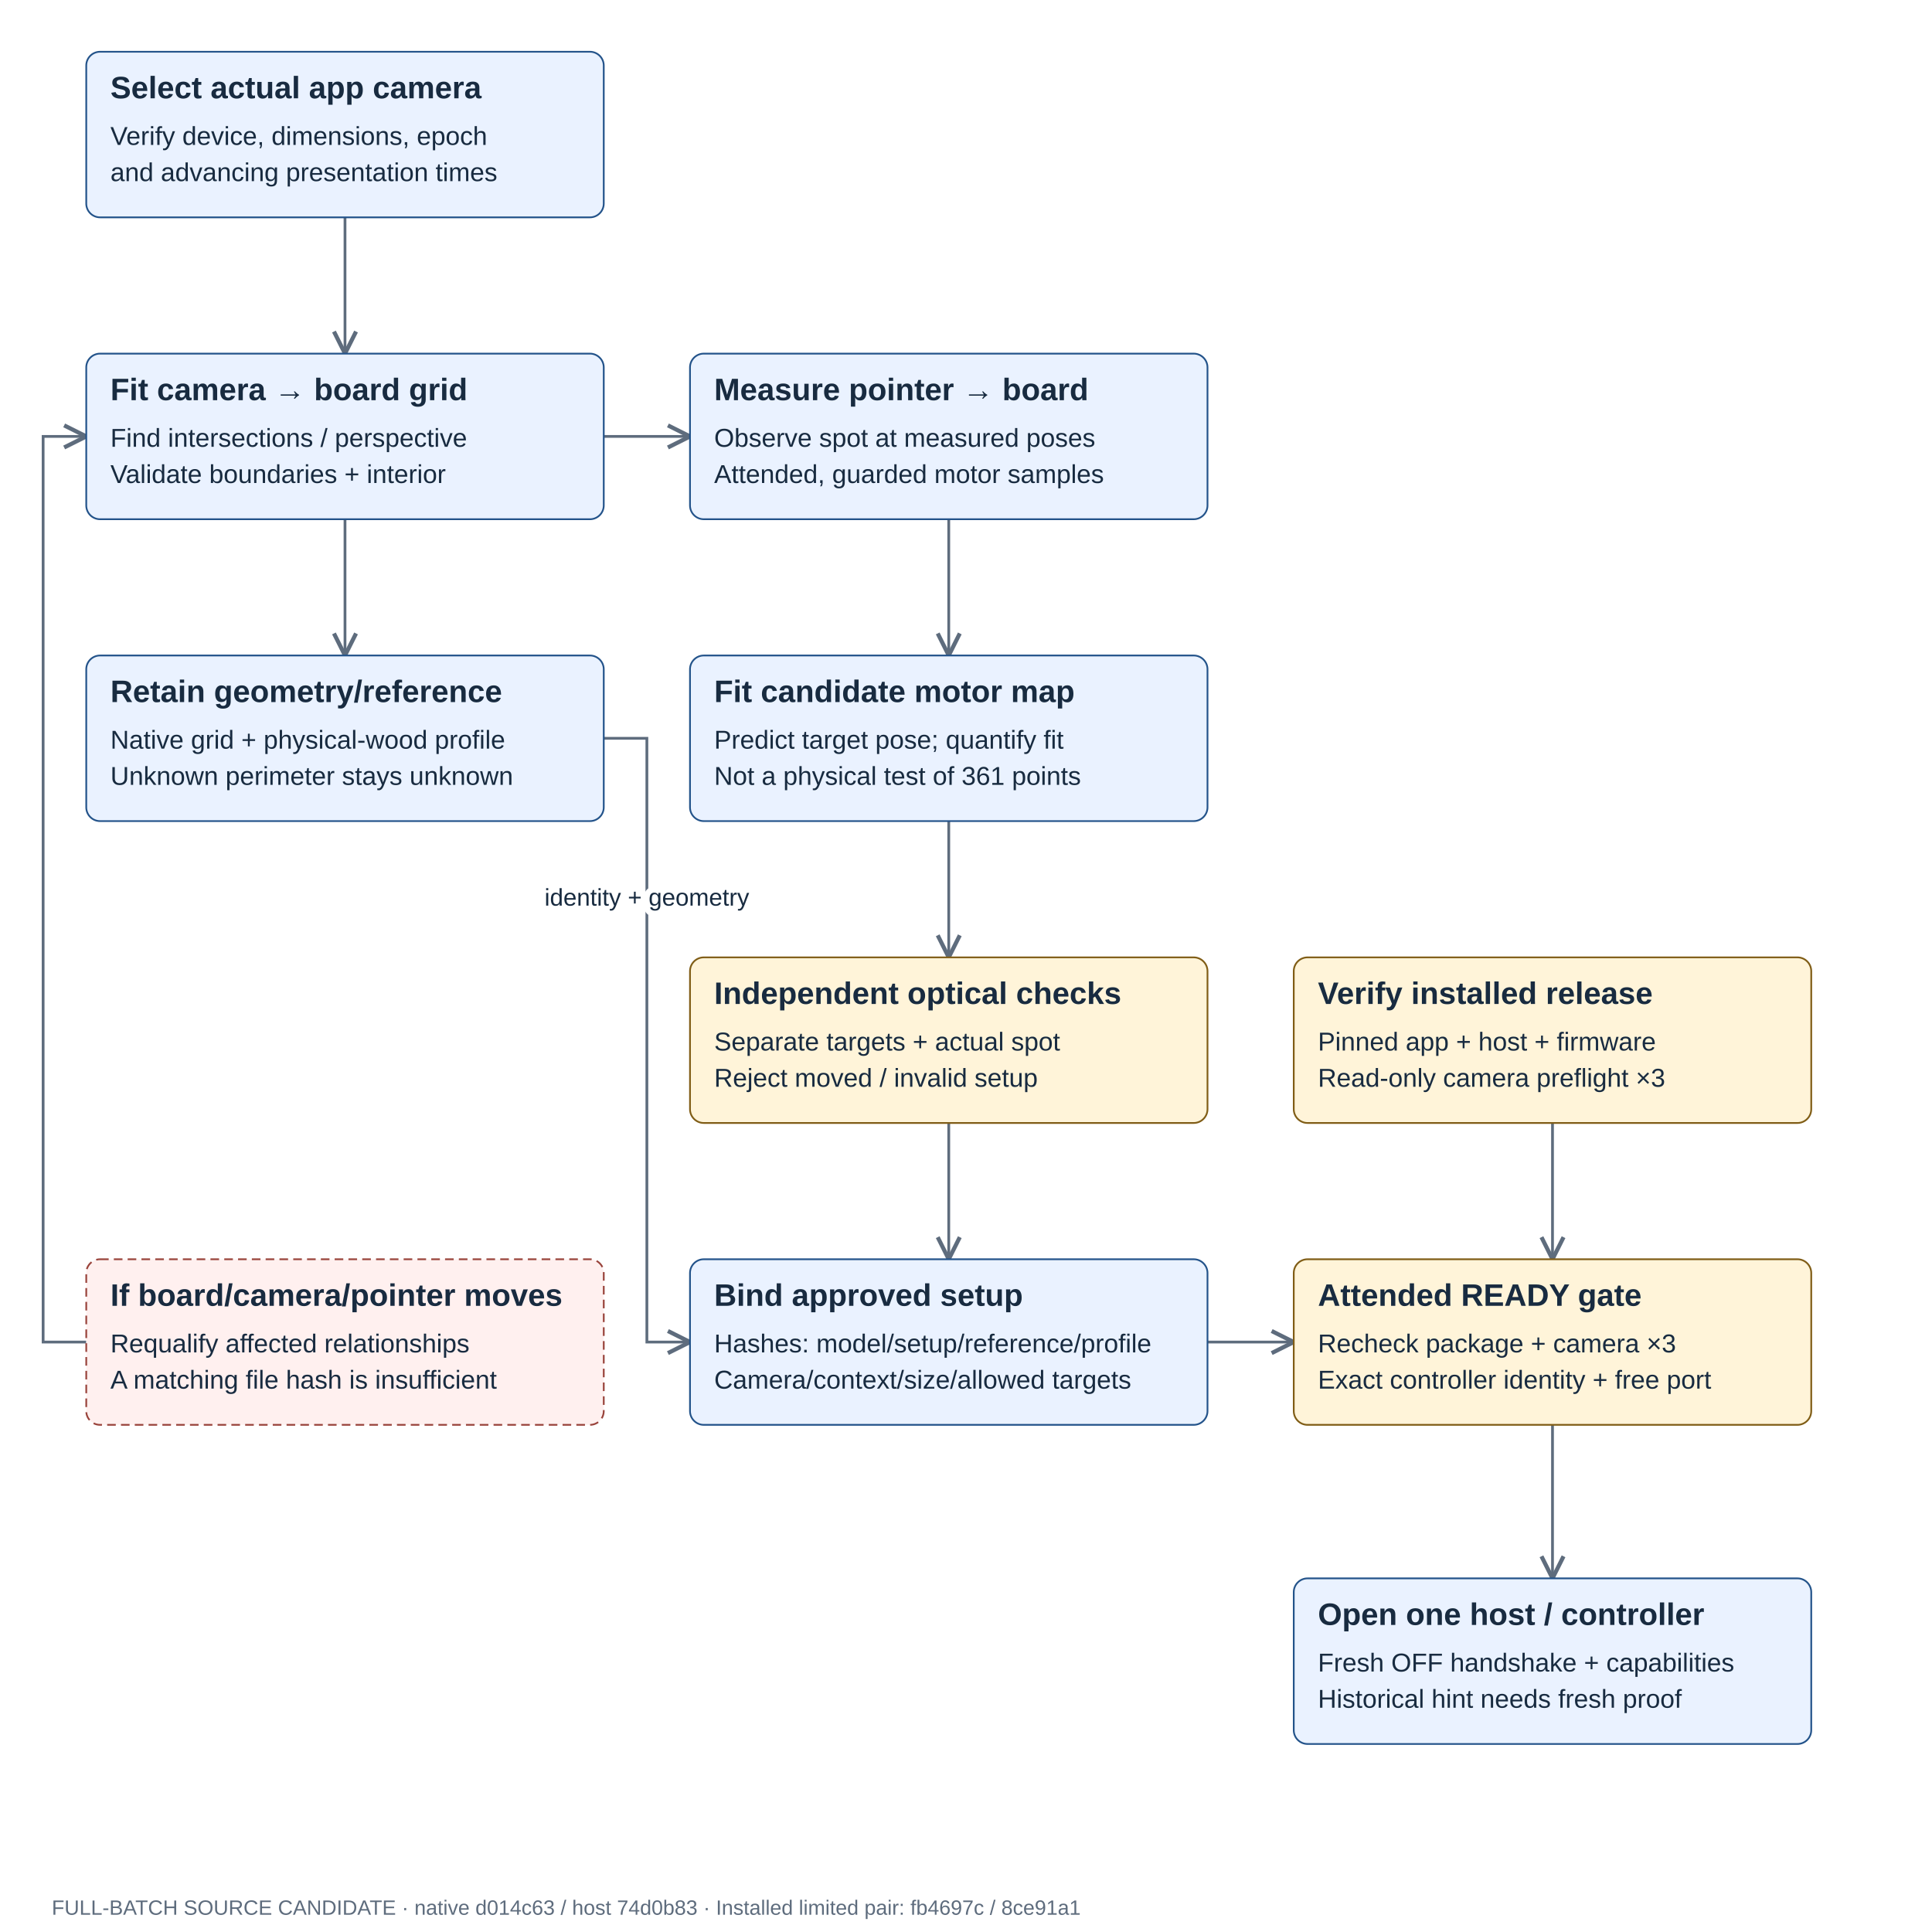
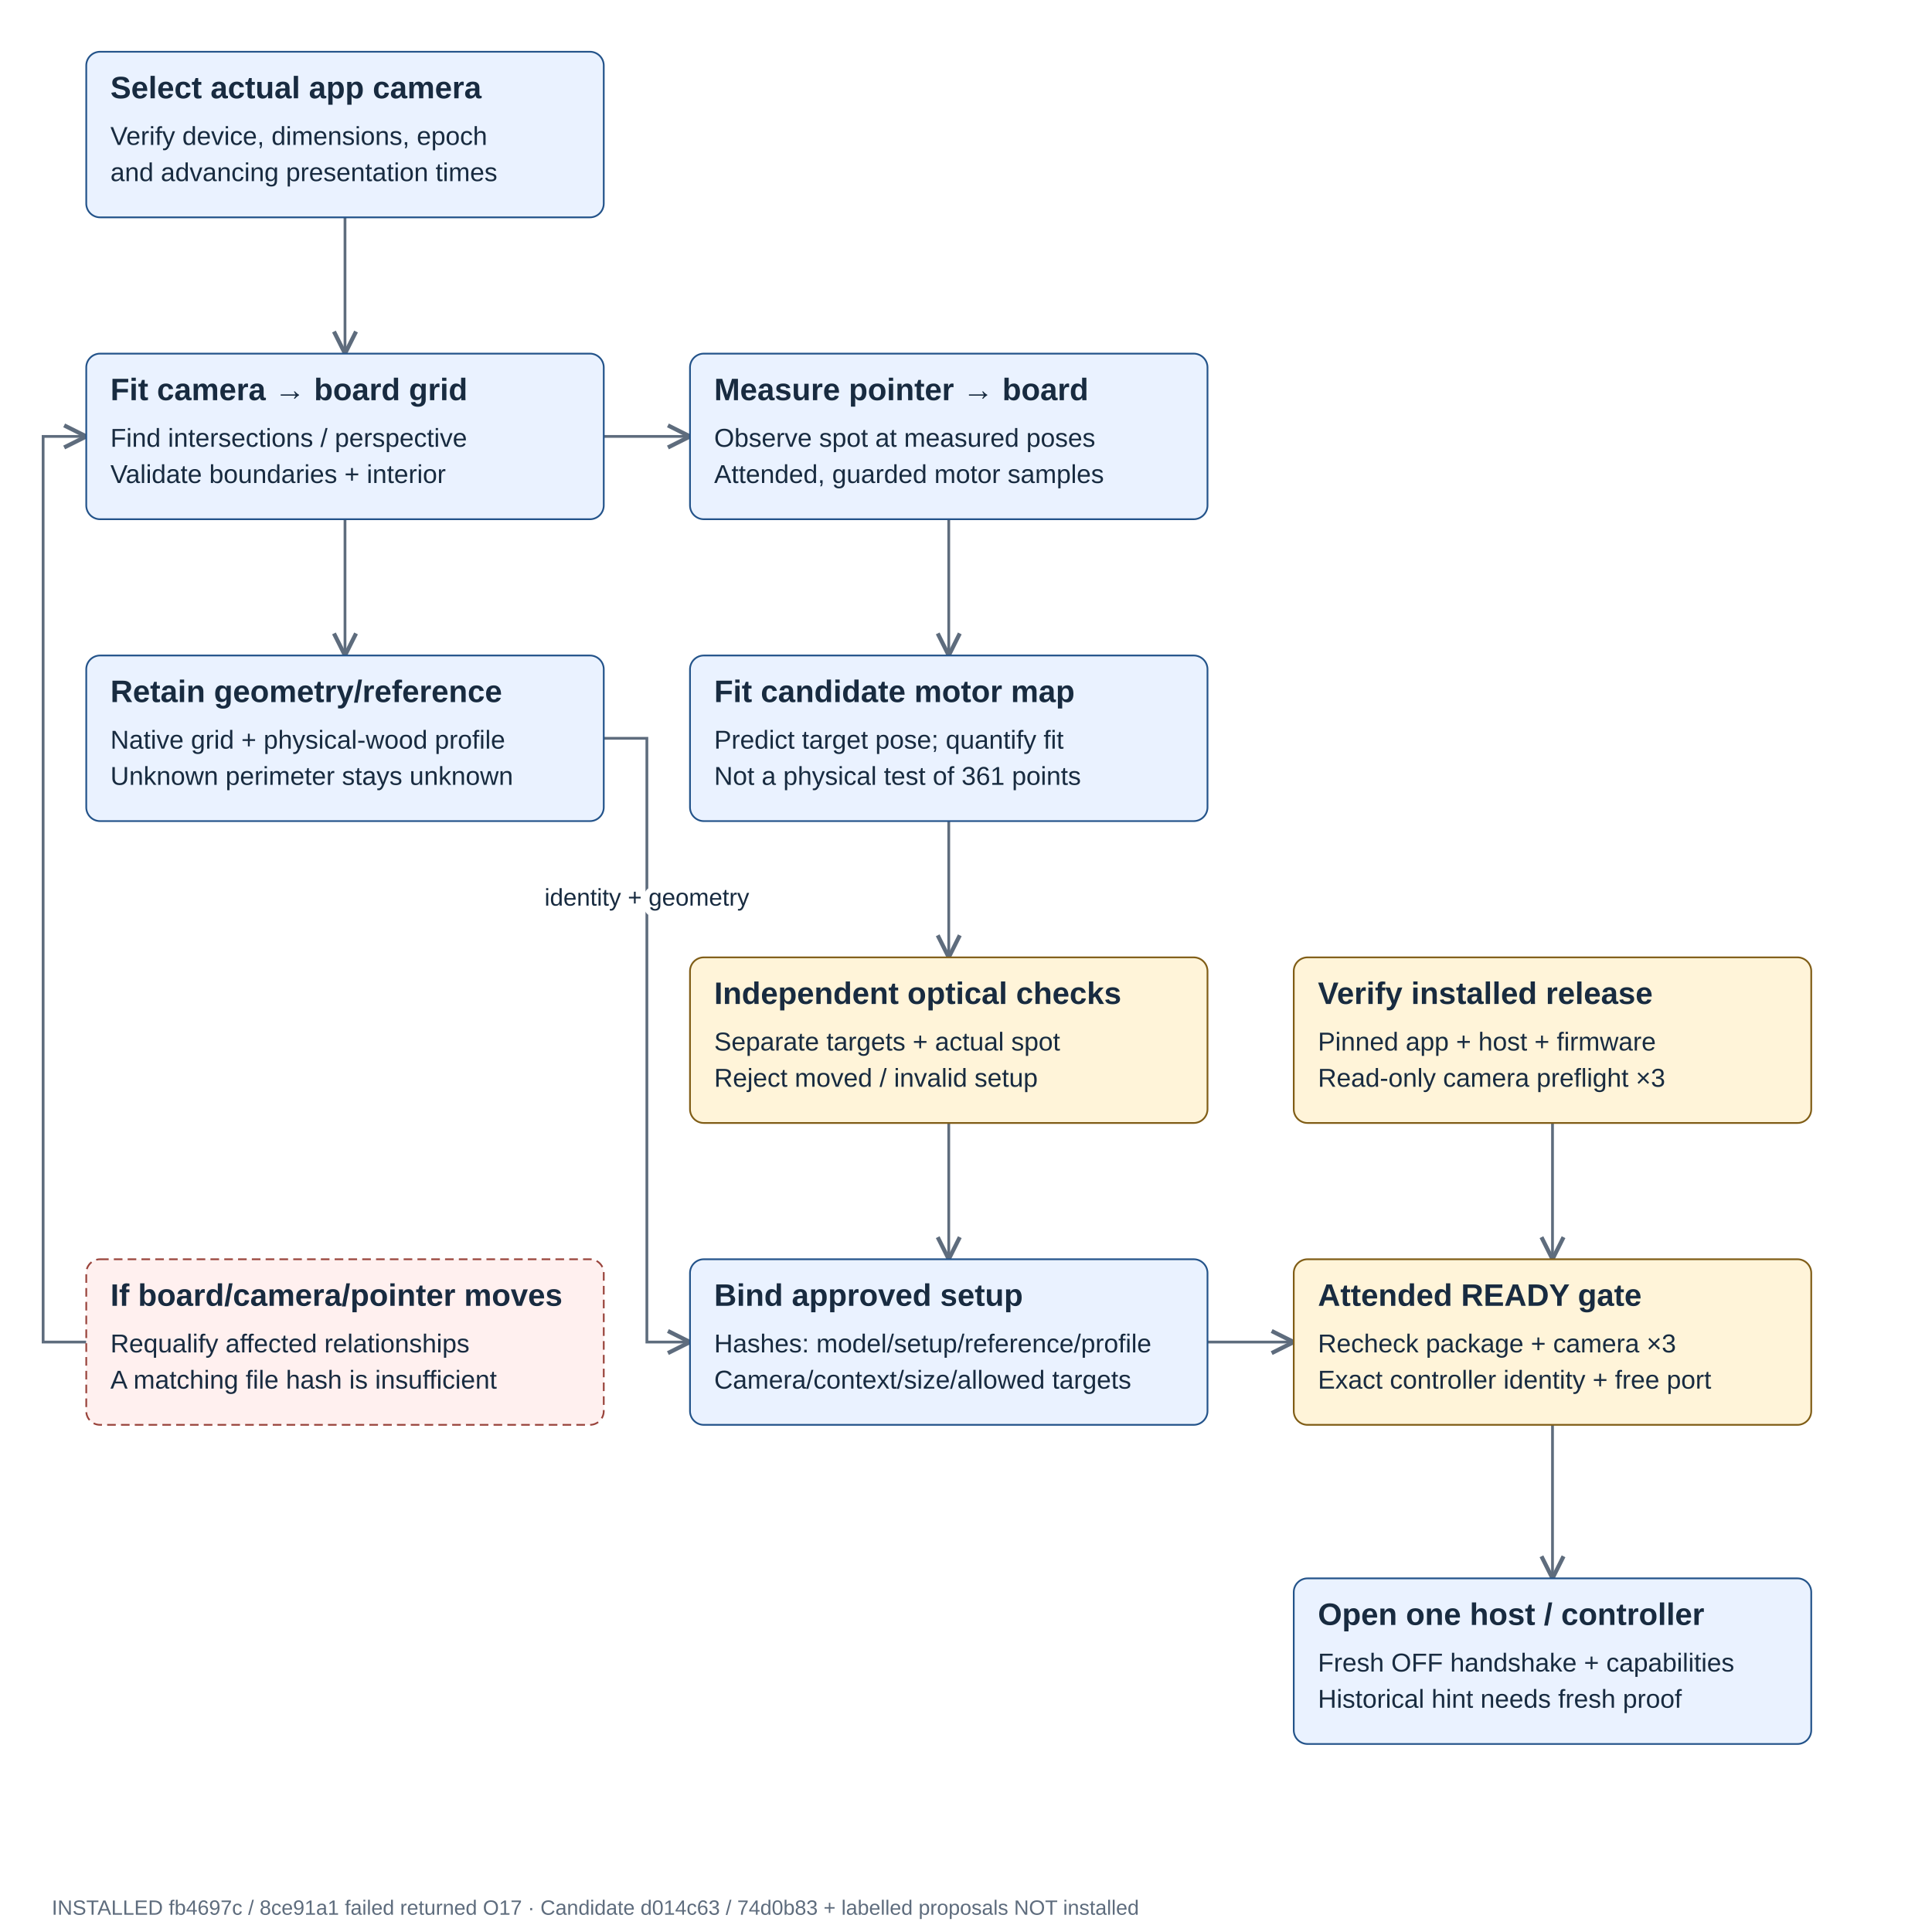
<svg xmlns="http://www.w3.org/2000/svg" viewBox="0 0 1120 1120" width="1120" height="1120" role="img" aria-labelledby="calibration-title calibration-desc">
  <defs>
    <marker id="arrow" markerWidth="10" markerHeight="10" refX="9" refY="5" orient="auto-start-reverse">
      <path d="M 1 1 L 9 5 L 1 9" fill="none" stroke="#5e6c7d" stroke-width="1.5" />
    </marker>
  </defs>
  <style>text{font-family:Arial,Helvetica,sans-serif;fill:#182b40}.edge-label{font-size:14px;paint-order:stroke;stroke:#fff;stroke-width:7px;stroke-linejoin:round}.node-title{font-size:18px;font-weight:600}.node-body{font-size:15px}</style>
  <rect width="100%" height="100%" fill="#fff" />
  <polyline points="200.0,126.0 200.0,205.0" fill="none" stroke="#5e6c7d" stroke-width="1.6" marker-end="url(#arrow)" />
  <polyline points="200.0,301.0 200.0,380.0" fill="none" stroke="#5e6c7d" stroke-width="1.6" marker-end="url(#arrow)" />
  <polyline points="350.0,253.0 400.0,253.0" fill="none" stroke="#5e6c7d" stroke-width="1.6" marker-end="url(#arrow)" />
  <polyline points="550.0,301.0 550.0,380.0" fill="none" stroke="#5e6c7d" stroke-width="1.6" marker-end="url(#arrow)" />
  <polyline points="550.0,476.0 550.0,555.0" fill="none" stroke="#5e6c7d" stroke-width="1.6" marker-end="url(#arrow)" />
  <polyline points="550.0,651.0 550.0,730.0" fill="none" stroke="#5e6c7d" stroke-width="1.6" marker-end="url(#arrow)" />
  <polyline points="700.0,778.0 750.0,778.0" fill="none" stroke="#5e6c7d" stroke-width="1.6" marker-end="url(#arrow)" />
  <polyline points="900.0,651.0 900.0,730.0" fill="none" stroke="#5e6c7d" stroke-width="1.6" marker-end="url(#arrow)" />
  <polyline points="900.0,826.0 900.0,915.0" fill="none" stroke="#5e6c7d" stroke-width="1.6" marker-end="url(#arrow)" />
  <polyline points="350.0,428.0 375,428 375,778 400.0,778.0" fill="none" stroke="#5e6c7d" stroke-width="1.6" marker-end="url(#arrow)" />
  <text class="edge-label" x="375.0" y="525.0" text-anchor="middle">identity + geometry</text>
  <polyline points="50.0,778.0 25,778 25,253 50.0,253.0" fill="none" stroke="#5e6c7d" stroke-width="1.6" marker-end="url(#arrow)" />
  <g data-node="select">
    <rect x="50" y="30" width="300" height="96" rx="8" fill="#eaf2ff" stroke="#23538a" />
    <text class="node-title" x="64" y="57">Select actual app camera</text>
    <text class="node-body" x="64" y="84">Verify device, dimensions, epoch</text>
    <text class="node-body" x="64" y="105">and advancing presentation times</text>
  </g>
  <g data-node="grid">
    <rect x="50" y="205" width="300" height="96" rx="8" fill="#eaf2ff" stroke="#23538a" />
    <text class="node-title" x="64" y="232">Fit camera → board grid</text>
    <text class="node-body" x="64" y="259">Find intersections / perspective</text>
    <text class="node-body" x="64" y="280">Validate boundaries + interior</text>
  </g>
  <g data-node="ref">
    <rect x="50" y="380" width="300" height="96" rx="8" fill="#eaf2ff" stroke="#23538a" />
    <text class="node-title" x="64" y="407">Retain geometry/reference</text>
    <text class="node-body" x="64" y="434">Native grid + physical-wood profile</text>
    <text class="node-body" x="64" y="455">Unknown perimeter stays unknown</text>
  </g>
  <g data-node="measure">
    <rect x="400" y="205" width="300" height="96" rx="8" fill="#eaf2ff" stroke="#23538a" />
    <text class="node-title" x="414" y="232">Measure pointer → board</text>
    <text class="node-body" x="414" y="259">Observe spot at measured poses</text>
    <text class="node-body" x="414" y="280">Attended, guarded motor samples</text>
  </g>
  <g data-node="fit">
    <rect x="400" y="380" width="300" height="96" rx="8" fill="#eaf2ff" stroke="#23538a" />
    <text class="node-title" x="414" y="407">Fit candidate motor map</text>
    <text class="node-body" x="414" y="434">Predict target pose; quantify fit</text>
    <text class="node-body" x="414" y="455">Not a physical test of 361 points</text>
  </g>
  <g data-node="check">
    <rect x="400" y="555" width="300" height="96" rx="8" fill="#fff4d9" stroke="#805d16" />
    <text class="node-title" x="414" y="582">Independent optical checks</text>
    <text class="node-body" x="414" y="609">Separate targets + actual spot</text>
    <text class="node-body" x="414" y="630">Reject moved / invalid setup</text>
  </g>
  <g data-node="bind">
    <rect x="400" y="730" width="300" height="96" rx="8" fill="#eaf2ff" stroke="#23538a" />
    <text class="node-title" x="414" y="757">Bind approved setup</text>
    <text class="node-body" x="414" y="784">Hashes: model/setup/reference/profile</text>
    <text class="node-body" x="414" y="805">Camera/context/size/allowed targets</text>
  </g>
  <g data-node="verify">
    <rect x="750" y="555" width="300" height="96" rx="8" fill="#fff4d9" stroke="#805d16" />
    <text class="node-title" x="764" y="582">Verify installed release</text>
    <text class="node-body" x="764" y="609">Pinned app + host + firmware</text>
    <text class="node-body" x="764" y="630">Read-only camera preflight ×3</text>
  </g>
  <g data-node="ready">
    <rect x="750" y="730" width="300" height="96" rx="8" fill="#fff4d9" stroke="#805d16" />
    <text class="node-title" x="764" y="757">Attended READY gate</text>
    <text class="node-body" x="764" y="784">Recheck package + camera ×3</text>
    <text class="node-body" x="764" y="805">Exact controller identity + free port</text>
  </g>
  <g data-node="launch">
    <rect x="750" y="915" width="300" height="96" rx="8" fill="#eaf2ff" stroke="#23538a" />
    <text class="node-title" x="764" y="942">Open one host / controller</text>
    <text class="node-body" x="764" y="969">Fresh OFF handshake + capabilities</text>
    <text class="node-body" x="764" y="990">Historical hint needs fresh proof</text>
  </g>
  <g data-node="moved">
    <rect x="50" y="730" width="300" height="96" rx="8" fill="#fff0ef" stroke="#99433b" stroke-dasharray="5 3" />
    <text class="node-title" x="64" y="757">If board/camera/pointer moves</text>
    <text class="node-body" x="64" y="784">Requalify affected relationships</text>
    <text class="node-body" x="64" y="805">A matching file hash is insufficient</text>
  </g>
-   <text x="30" y="1110" style="font-size:12px;fill:#5e6c7d">FULL-BATCH SOURCE CANDIDATE · native d014c63 / host 74d0b83 · Installed limited pair: fb4697c / 8ce91a1</text>
+   <text x="30" y="1110" style="font-size:12px;fill:#5e6c7d">INSTALLED fb4697c / 8ce91a1 failed returned O17 · Candidate d014c63 / 74d0b83 + labelled proposals NOT installed</text>
</svg>
